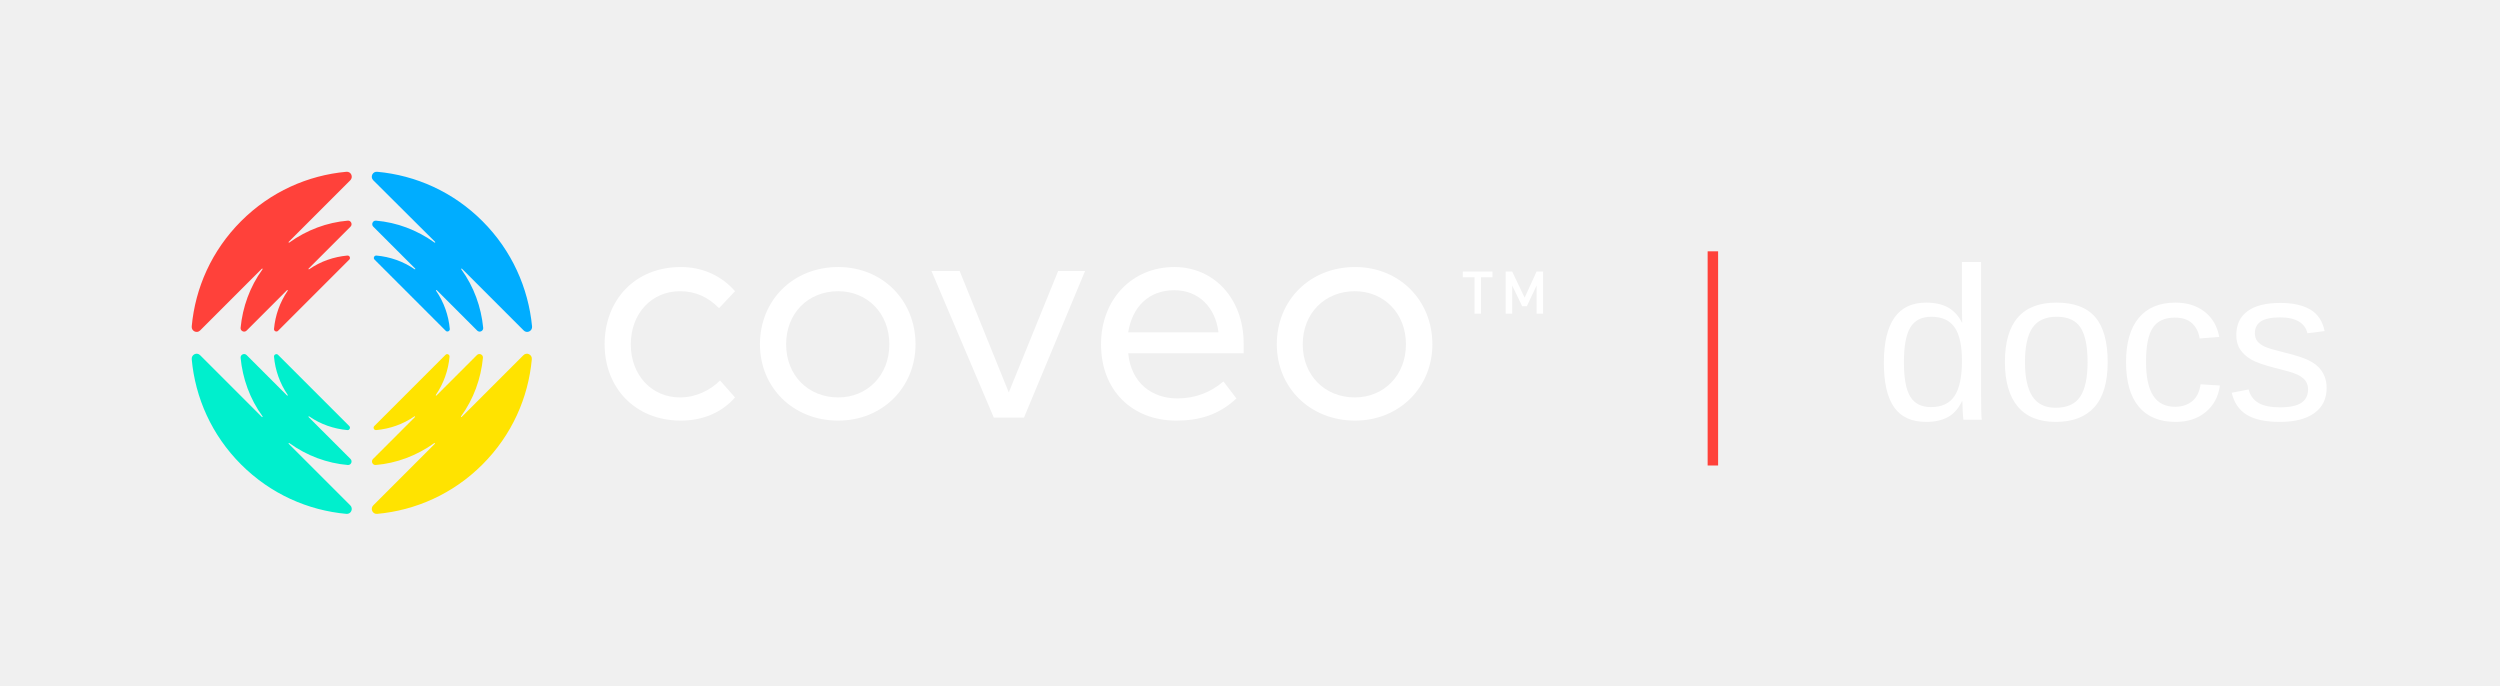
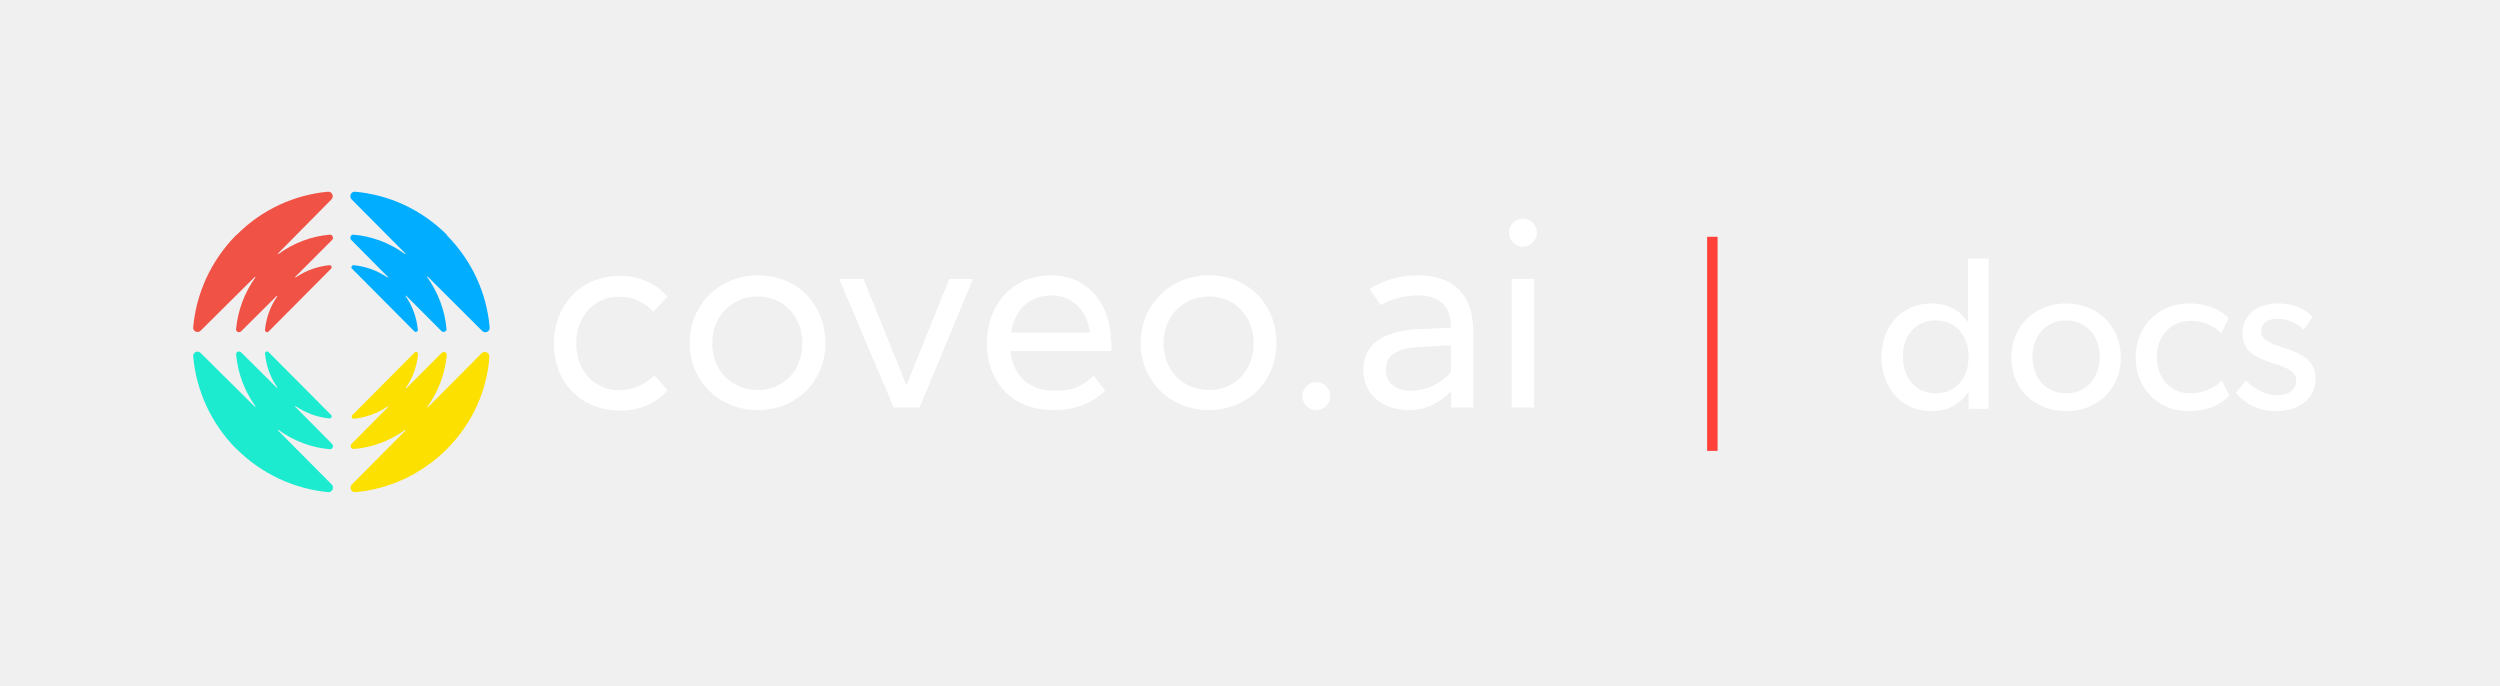
- <svg xmlns="http://www.w3.org/2000/svg" version="1.1" id="Layer_4" x="0px" y="0px" viewBox="0 0 1002.7 275" style="enable-background:new 0 0 1002.7 275;" xml:space="preserve">
-   <style type="text/css">
- 	.st0{fill:white;}
- 	.st1{fill:#00ADFF;}
- 	.st2{fill:#FF413A;}
- 	.st3{fill:#00EFCD;}
- 	.st4{fill:#FFE300;}
- 	.st5{font-family:'Arial';}
- 	.st6{font-size:87.305px;}
- </style>
-   <g>
-     <g>
-       <g>
-         <g>
-           <path class="st0" d="M294.8,116.8c-6.4,6.8-6.4,6.8-6.4,6.8c-4.4-4.4-9.3-6.8-15.7-6.8c-11.3,0-19.7,8.9-19.7,21.3      c0,12.5,8.5,21.3,19.7,21.3c6.4,0,12.1-2.8,16.1-6.8c6,6.8,6,6.8,6,6.8c-5.2,6-12.9,9.3-21.7,9.3c-18.5,0-30.6-13.3-30.6-30.6      c0-17.7,12.1-31,30.6-31C281.9,107.1,289.5,110.7,294.8,116.8L294.8,116.8z" />
-           <path class="st0" d="M367.2,138.1c0,17.3-13.3,30.6-31,30.6c-18.1,0-31.4-13.3-31.4-30.6c0-17.7,13.3-31,31.4-31      C353.9,107.1,367.2,120.4,367.2,138.1L367.2,138.1z M315.3,138.1c0,12.5,8.9,21.3,20.9,21.3c11.7,0,20.5-8.9,20.5-21.3      c0-12.5-8.9-21.3-20.5-21.3C324.1,116.8,315.3,125.6,315.3,138.1L315.3,138.1z" />
-           <polygon class="st0" points="410.7,167.5 398.6,167.5 373.6,108.7 384.9,108.7 404.6,157.4 424.4,108.7 435.2,108.7     " />
-           <path class="st0" d="M498.8,137.7c0,1.6,0,2.8,0,4c-46.3,0-46.3,0-46.3,0c1.2,12.1,9.7,18.1,19.7,18.1c7.2,0,13.3-2.4,18.5-6.8      c5.2,6.8,5.2,6.8,5.2,6.8c-7.2,6.8-15.3,8.9-24.1,8.9c-17.7,0-30.2-12.1-30.2-30.6c0-18.1,12.5-31,29.4-31      C487.1,107.1,498.8,120,498.8,137.7L498.8,137.7z M452.5,133.3c36.2,0,36.2,0,36.2,0c-1.2-10.1-8-16.9-17.7-16.9      C460.6,116.4,454.1,123.2,452.5,133.3L452.5,133.3z" />
-           <path class="st0" d="M574.5,138.1c0,17.3-13.3,30.6-31,30.6c-18.1,0-31.4-13.3-31.4-30.6c0-17.7,13.3-31,31.4-31      C561.2,107.1,574.5,120.4,574.5,138.1L574.5,138.1z M522.5,138.1c0,12.5,8.9,21.3,20.9,21.3c11.7,0,20.5-8.9,20.5-21.3      c0-12.5-8.9-21.3-20.5-21.3C531.4,116.8,522.5,125.6,522.5,138.1L522.5,138.1z" />
-         </g>
-         <g>
-           <polyline class="st0" points="598.6,108.9 586.7,108.9 586.7,111.2 591.4,111.2 591.4,125.8 594,125.8 594,111.2 598.6,111.2       598.6,108.9     " />
-           <polyline class="st0" points="618.9,108.9 616.3,108.9 611.5,119.4 606.5,108.9 603.9,108.9 603.9,125.8 606.5,125.8       606.5,114.5 610.5,122.8 612.4,122.8 616.3,114.5 616.3,125.8 618.9,125.8 618.9,108.9     " />
-         </g>
-         <g>
-           <path class="st1" d="M193.5,88.7c-11.8-11.8-26.8-18.4-42.2-19.8c-1.9-0.2-2.9,2.1-1.6,3.4L174.5,97c0.2,0.2-0.1,0.4-0.2,0.3      c-7.1-5.1-15.2-8.1-23.5-8.8c-1.3-0.1-2,1.5-1.1,2.4l16.8,16.8c0.2,0.2,0,0.4-0.2,0.3c-4.6-3.2-9.9-5-15.3-5.5      c-0.9-0.1-1.4,1-0.8,1.6l28.6,28.6c0.6,0.6,1.7,0.1,1.6-0.8c-0.5-5.4-2.3-10.6-5.5-15.3c-0.1-0.2,0.1-0.4,0.3-0.2l16.2,16.2      c0.9,0.9,2.5,0.2,2.4-1.1c-0.8-8.3-3.7-16.5-8.8-23.5c-0.1-0.2,0.1-0.4,0.3-0.2l24.7,24.7c1.3,1.4,3.6,0.3,3.4-1.6      C211.9,115.5,205.3,100.5,193.5,88.7" />
-           <path class="st2" d="M96.7,88.7c11.8-11.8,26.8-18.4,42.2-19.8c1.9-0.2,2.9,2.1,1.6,3.4L115.8,97c-0.2,0.2,0.1,0.4,0.2,0.3      c7.1-5.1,15.2-8.1,23.5-8.8c1.3-0.1,2,1.5,1.1,2.4l-16.8,16.8c-0.2,0.2,0,0.4,0.2,0.3c4.6-3.2,9.9-5,15.3-5.5      c0.9-0.1,1.4,1,0.8,1.6l-28.6,28.6c-0.6,0.6-1.7,0.1-1.6-0.8c0.5-5.4,2.3-10.6,5.5-15.3c0.1-0.2-0.1-0.4-0.3-0.2l-16.2,16.2      c-0.9,0.9-2.5,0.2-2.4-1.1c0.8-8.3,3.7-16.5,8.8-23.5c0.1-0.2-0.1-0.4-0.3-0.2l-24.7,24.7c-1.3,1.4-3.6,0.3-3.4-1.6      C78.3,115.5,84.9,100.5,96.7,88.7" />
-           <path class="st3" d="M96.7,186.3c11.8,11.8,26.8,18.4,42.2,19.8c1.9,0.2,2.9-2.1,1.6-3.4L115.8,178c-0.2-0.2,0.1-0.4,0.2-0.3      c7.1,5.1,15.2,8.1,23.5,8.8c1.3,0.1,2-1.5,1.1-2.4l-16.8-16.8c-0.2-0.2,0-0.4,0.2-0.3c4.6,3.2,9.9,5,15.3,5.5      c0.9,0.1,1.4-1,0.8-1.6l-28.6-28.6c-0.6-0.6-1.7-0.1-1.6,0.8c0.5,5.4,2.3,10.6,5.5,15.3c0.1,0.2-0.1,0.4-0.3,0.2l-16.2-16.2      c-0.9-0.9-2.5-0.2-2.4,1.1c0.8,8.3,3.7,16.5,8.8,23.5c0.1,0.2-0.1,0.4-0.3,0.2l-24.7-24.7c-1.3-1.4-3.6-0.3-3.4,1.6      C78.3,159.5,84.9,174.5,96.7,186.3" />
-           <path class="st4" d="M193.5,186.3c-11.8,11.8-26.8,18.4-42.2,19.8c-1.9,0.2-2.9-2.1-1.6-3.4l24.7-24.7c0.2-0.2-0.1-0.4-0.2-0.3      c-7.1,5.1-15.2,8.1-23.5,8.8c-1.3,0.1-2-1.5-1.1-2.4l16.8-16.8c0.2-0.2,0-0.4-0.2-0.3c-4.6,3.2-9.9,5-15.3,5.5      c-0.9,0.1-1.4-1-0.8-1.6l28.6-28.6c0.6-0.6,1.7-0.1,1.6,0.8c-0.5,5.4-2.3,10.6-5.5,15.3c-0.1,0.2,0.1,0.4,0.3,0.2l16.2-16.2      c0.9-0.9,2.5-0.2,2.4,1.1c-0.8,8.3-3.7,16.5-8.8,23.5c-0.1,0.2,0.1,0.4,0.3,0.2l24.7-24.7c1.3-1.4,3.6-0.3,3.4,1.6      C211.9,159.5,205.3,174.5,193.5,186.3" />
-         </g>
-       </g>
-       <text transform="matrix(1 0 0 1 751.9026 168.3571)" class="st0 st5 st6">docs</text>
-       <rect x="684.9" y="100.8" class="st2" width="4.2" height="85.9" />
-     </g>
+ <svg xmlns="http://www.w3.org/2000/svg" width="1003" height="275" viewBox="0 0 1003 275" fill="none">
+   <mask id="mask0_5366_61265" style="mask-type:luminance" maskUnits="userSpaceOnUse" x="77" y="76" width="542" height="123">
+     <path d="M618.737 76H77V198.375H618.737V76Z" fill="white" />
+   </mask>
+   <g mask="url(#mask0_5366_61265)">
+     <path d="M568.942 110.469C583.097 110.469 591.04 118.321 591.04 132.7V163.498H582.18V156.971C577.496 161.866 571.896 164.518 565.276 164.518C554.381 164.518 546.947 158.093 546.947 148.405C546.947 138.003 554.992 132.802 568.841 132.088L582.078 131.476V130.763C582.078 122.706 577.496 118.525 568.841 118.525C563.444 118.525 558.148 119.953 553.974 122.4L549.493 115.976C554.89 112.406 561.611 110.469 568.942 110.469ZM569.452 139.227C560.49 139.737 556.01 142.388 556.01 148.303C556.01 153.81 560.186 156.767 566.091 156.767C572.405 156.767 578.209 153.708 582.078 149.425V138.513L569.452 139.227ZM533.709 158.909C533.709 162.007 531.202 164.518 528.109 164.518C525.016 164.518 522.507 162.007 522.507 158.909C522.507 155.811 525.016 153.3 528.109 153.3C531.202 153.3 533.709 155.811 533.709 158.909Z" fill="white" />
+     <path d="M606.517 111.897H615.479V163.498H606.517V111.897ZM616.6 93.337C616.6 96.434 614.092 98.945 610.998 98.945C607.905 98.945 605.398 96.434 605.398 93.337C605.398 90.239 607.905 87.728 610.998 87.728C614.092 87.728 616.6 90.239 616.6 93.337Z" fill="white" />
+     <path d="M267.831 119.035L262.127 125.052C258.36 121.177 254.084 119.035 248.38 119.035C238.503 119.035 231.172 126.786 231.172 137.799C231.172 148.813 238.606 156.564 248.38 156.564C254.084 156.564 258.869 154.116 262.535 150.547L267.831 156.564C263.248 161.867 256.629 164.722 248.89 164.722C232.699 164.722 222.21 153.096 222.21 137.902C222.21 122.707 232.699 110.673 248.89 110.673C256.629 110.673 263.248 113.834 267.831 119.035Z" fill="white" />
+     <path d="M331.169 137.697C331.169 152.892 319.56 164.518 304.081 164.518C288.603 164.518 276.688 152.892 276.688 137.697C276.688 122.502 288.298 110.469 304.081 110.469C319.865 110.469 331.169 122.094 331.169 137.697ZM285.752 137.697C285.752 148.609 293.49 156.461 303.979 156.461C314.468 156.461 321.902 148.711 321.902 137.697C321.902 126.683 314.163 118.933 303.979 118.933C293.797 118.933 285.752 126.683 285.752 137.697Z" fill="white" />
+     <path d="M369.049 163.498H358.562L336.667 111.896H346.443L363.652 154.626L380.862 111.896H390.332L368.947 163.498H369.049Z" fill="white" />
+     <path d="M445.932 137.391V140.859H405.403C406.421 151.464 413.855 156.767 422.613 156.767C431.37 156.767 434.222 154.728 438.804 150.751L443.386 156.767C437.072 162.784 430.046 164.518 422.307 164.518C406.829 164.518 395.934 153.912 395.934 137.697C395.934 121.482 406.829 110.469 421.594 110.469C436.36 110.469 445.728 121.788 445.728 137.289L445.932 137.391ZM405.606 133.414H437.276C436.257 124.542 430.251 118.525 421.797 118.525C412.632 118.627 407.032 124.542 405.606 133.414Z" fill="white" />
+     <path d="M512.121 137.697C512.121 152.892 500.513 164.518 485.034 164.518C469.556 164.518 457.641 152.892 457.641 137.697C457.641 122.502 469.251 110.469 485.034 110.469C500.818 110.469 512.121 122.094 512.121 137.697ZM466.806 137.697C466.806 148.609 474.546 156.461 485.034 156.461C495.523 156.461 502.957 148.711 502.957 137.697C502.957 126.683 495.218 118.933 485.034 118.933C474.851 118.933 466.806 126.683 466.806 137.697Z" fill="white" />
+     <path d="M179.441 94.356C169.055 83.954 156.02 78.142 142.477 76.918C140.848 76.816 139.931 78.753 141.051 79.977L162.639 101.699C162.741 101.801 162.639 102.005 162.436 101.903C156.326 97.416 149.096 94.764 141.866 94.152C140.746 94.05 140.135 95.478 140.949 96.294L155.613 111.081C155.715 111.183 155.613 111.387 155.409 111.285C151.336 108.531 146.754 106.9 141.968 106.39C141.153 106.288 140.644 107.308 141.255 107.818L166.203 132.904C166.814 133.516 167.731 133.006 167.629 132.19C167.12 127.398 165.592 122.91 162.741 118.831C162.639 118.729 162.843 118.525 162.945 118.627L177.099 132.802C177.914 133.618 179.339 132.904 179.136 131.884C178.423 124.542 175.877 117.505 171.397 111.183C171.295 111.081 171.498 110.877 171.6 110.979L193.494 132.802C194.614 133.924 196.651 133.006 196.447 131.375C195.327 117.913 189.522 104.758 179.238 94.356H179.441Z" fill="#00ADFF" />
+     <path d="M94.82 94.356C105.105 83.954 118.241 78.142 131.581 76.918C133.21 76.816 134.127 78.753 133.007 79.977L111.521 101.699C111.419 101.801 111.521 102.005 111.724 101.903C117.834 97.416 125.064 94.764 132.294 94.152C133.414 94.05 134.025 95.478 133.21 96.294L118.445 111.081C118.343 111.183 118.445 111.387 118.649 111.285C122.722 108.531 127.304 106.9 132.09 106.39C132.905 106.288 133.414 107.308 132.803 107.818L107.753 133.006C107.142 133.618 106.226 133.108 106.327 132.292C106.836 127.499 108.364 123.012 111.215 118.933C111.317 118.831 111.113 118.627 111.011 118.729L96.755 132.904C95.941 133.72 94.515 133.006 94.719 131.987C95.431 124.644 97.977 117.608 102.458 111.285C102.56 111.183 102.356 110.979 102.254 111.081L80.462 132.7C79.342 133.822 77.306 132.904 77.509 131.273C78.731 117.811 84.536 104.656 94.82 94.254V94.356Z" fill="#F05245" />
+     <path d="M94.82 180.019C105.105 190.319 118.14 196.131 131.683 197.457C133.312 197.559 134.229 195.621 133.109 194.398L111.521 172.676C111.419 172.574 111.521 172.37 111.724 172.472C117.834 176.959 125.064 179.611 132.294 180.223C133.414 180.325 134.025 178.897 133.21 178.081L118.445 163.192C118.343 163.09 118.445 162.886 118.649 162.988C122.722 165.742 127.304 167.373 132.09 167.883C132.905 167.985 133.414 166.965 132.803 166.455L107.753 141.267C107.142 140.655 106.226 141.165 106.327 141.98C106.836 146.773 108.364 151.261 111.215 155.34C111.317 155.442 111.113 155.646 111.011 155.544L96.755 141.369C95.941 140.553 94.515 141.267 94.719 142.286C95.431 149.629 97.977 156.665 102.458 162.988C102.56 163.09 102.356 163.294 102.254 163.192L80.462 141.572C79.342 140.451 77.306 141.369 77.509 143C78.731 156.563 84.536 169.719 94.82 180.121V180.019Z" fill="#1CEBCF" />
+     <path d="M179.441 180.019C169.157 190.318 156.122 196.233 142.579 197.457C140.95 197.559 140.033 195.621 141.153 194.398L162.741 172.676C162.843 172.574 162.741 172.37 162.538 172.472C156.428 176.857 149.198 179.611 141.968 180.12C140.848 180.222 140.237 178.795 141.052 178.081L155.715 163.294C155.817 163.192 155.715 162.988 155.511 163.09C151.438 165.843 146.856 167.475 142.07 167.985C141.255 168.087 140.746 167.067 141.357 166.557L166.305 141.47C166.916 140.859 167.833 141.368 167.731 142.184C167.222 146.977 165.694 151.464 162.843 155.544C162.741 155.646 162.945 155.85 163.047 155.747L177.201 141.572C178.016 140.757 179.441 141.47 179.238 142.49C178.525 149.833 175.979 156.869 171.499 163.192C171.397 163.294 171.601 163.498 171.702 163.396L193.29 141.674C194.411 140.553 196.447 141.47 196.345 143.102C195.429 156.563 189.625 169.719 179.34 180.12L179.441 180.019Z" fill="#FBE000" />
  </g>
+   <path d="M797.825 164H789.793V157.365H789.618C786.213 162.429 781.062 164.96 775.038 164.96C762.728 164.96 754.871 155.531 754.871 143.222C754.871 130.999 762.728 121.745 774.863 121.745C781.586 121.745 786.475 124.713 789.356 128.991H789.531V103.76H797.825V164ZM789.793 143.134C789.793 134.84 784.903 128.554 776.61 128.554C768.316 128.554 763.427 134.84 763.427 143.134C763.427 151.428 768.316 157.801 776.61 157.801C784.903 157.801 789.793 151.428 789.793 143.134ZM850.878 143.396C850.878 156.317 841.274 164.96 828.964 164.96C816.567 164.96 806.964 156.317 806.964 143.396C806.964 130.562 816.567 121.745 828.964 121.745C841.274 121.745 850.878 130.562 850.878 143.396ZM842.409 143.134C842.409 135.015 837.258 128.554 828.964 128.554C820.583 128.554 815.432 135.015 815.432 143.134C815.432 151.341 820.583 157.801 828.964 157.801C837.258 157.801 842.409 151.341 842.409 143.134ZM894.381 158.674C893.158 159.897 888.881 164.96 877.793 164.96C866.618 164.96 856.84 156.579 856.84 143.309C856.84 129.951 867.054 121.745 878.055 121.745C889.142 121.745 893.682 127.157 894.119 127.681L891.15 133.793C889.754 132.396 886.087 128.729 878.753 128.729C871.42 128.729 865.308 134.316 865.308 143.047C865.308 151.777 870.721 157.801 878.753 157.801C886.873 157.801 891.412 152.563 891.412 152.563L894.381 158.674ZM929.007 151.865C929.007 160.77 921.236 164.96 913.204 164.96C906.22 164.96 900.545 162.079 897.053 157.539L901.069 152.65C904.561 156.317 909.45 158.587 913.292 158.587C917.133 158.587 921.236 157.19 921.236 152.65C921.236 148.111 914.689 146.714 911.895 145.753C905.784 143.658 899.672 141.475 899.672 133.618C899.672 125.935 906.307 121.745 913.641 121.745C920.975 121.745 925.165 124.364 927.784 127.157L924.292 132.308C921.848 129.777 917.832 127.856 913.816 127.856C909.8 127.856 907.18 129.602 907.18 133.007C907.18 136.412 911.196 137.896 915.3 139.205C917.57 139.991 919.141 140.515 920.887 141.213C925.514 143.134 929.007 146.452 929.007 151.865Z" fill="white" />
+   <path d="M689.1 95H684.9V180.9H689.1V95Z" fill="#FF413A" />
</svg>
